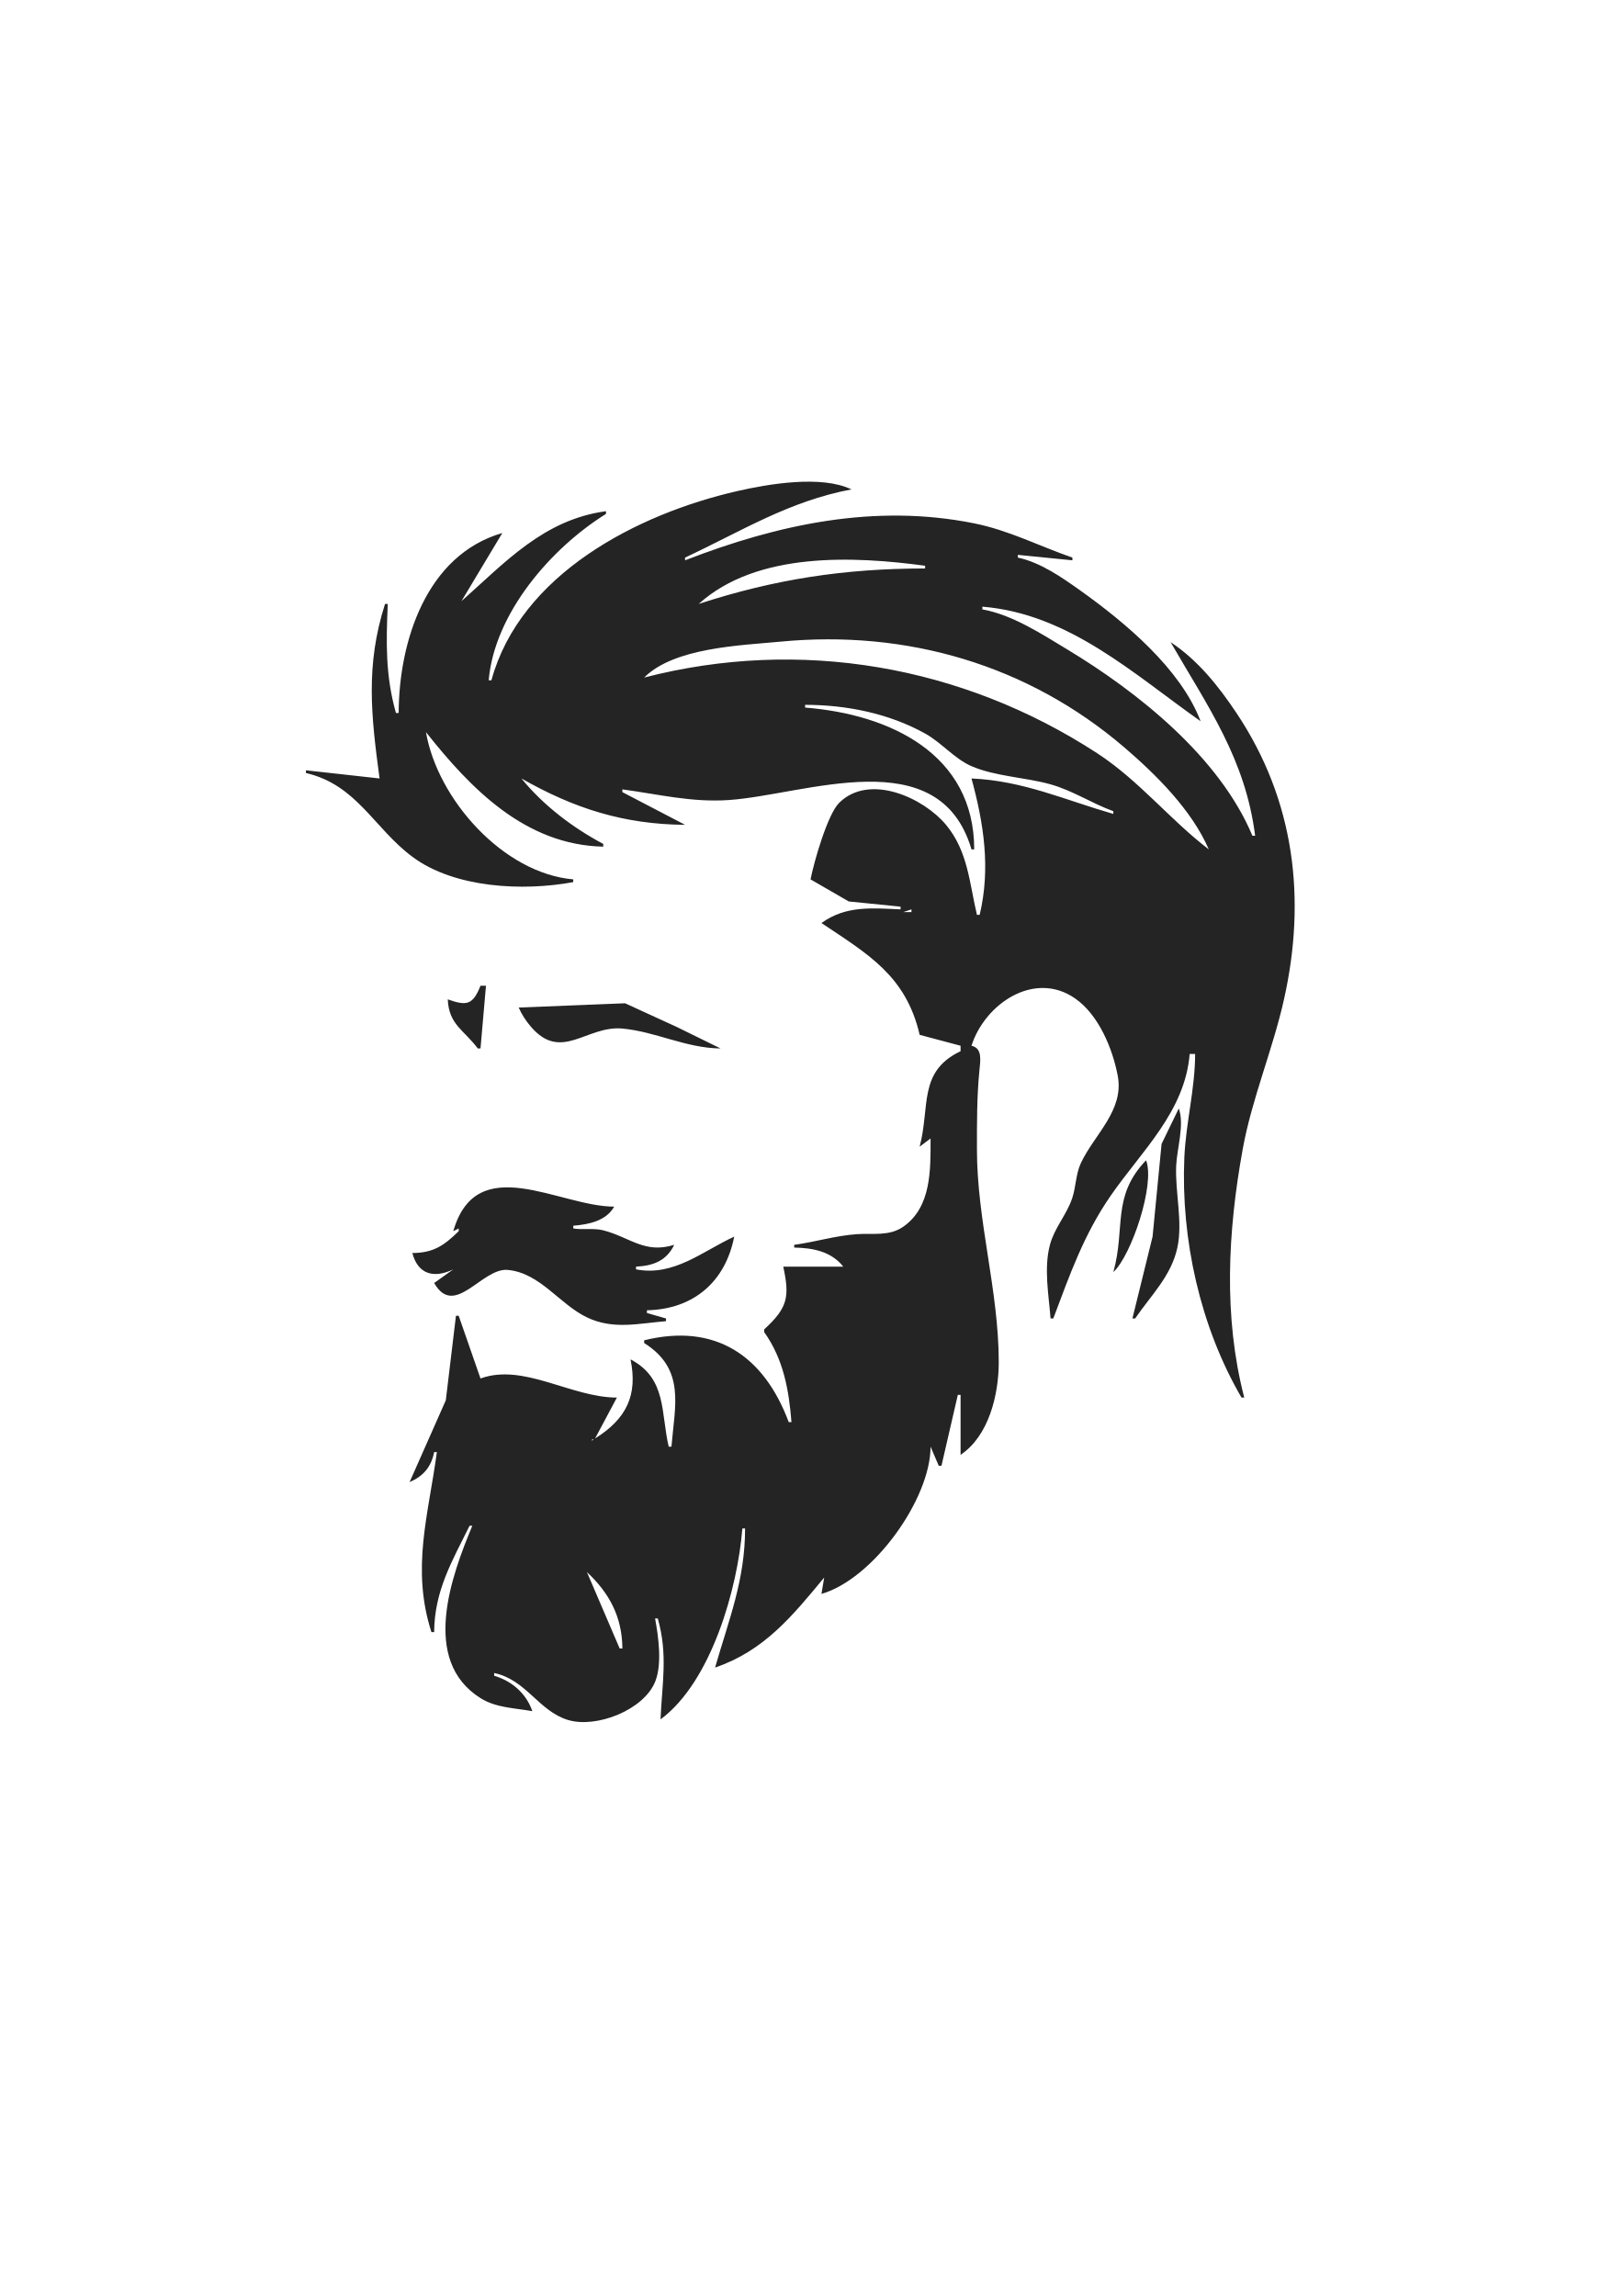
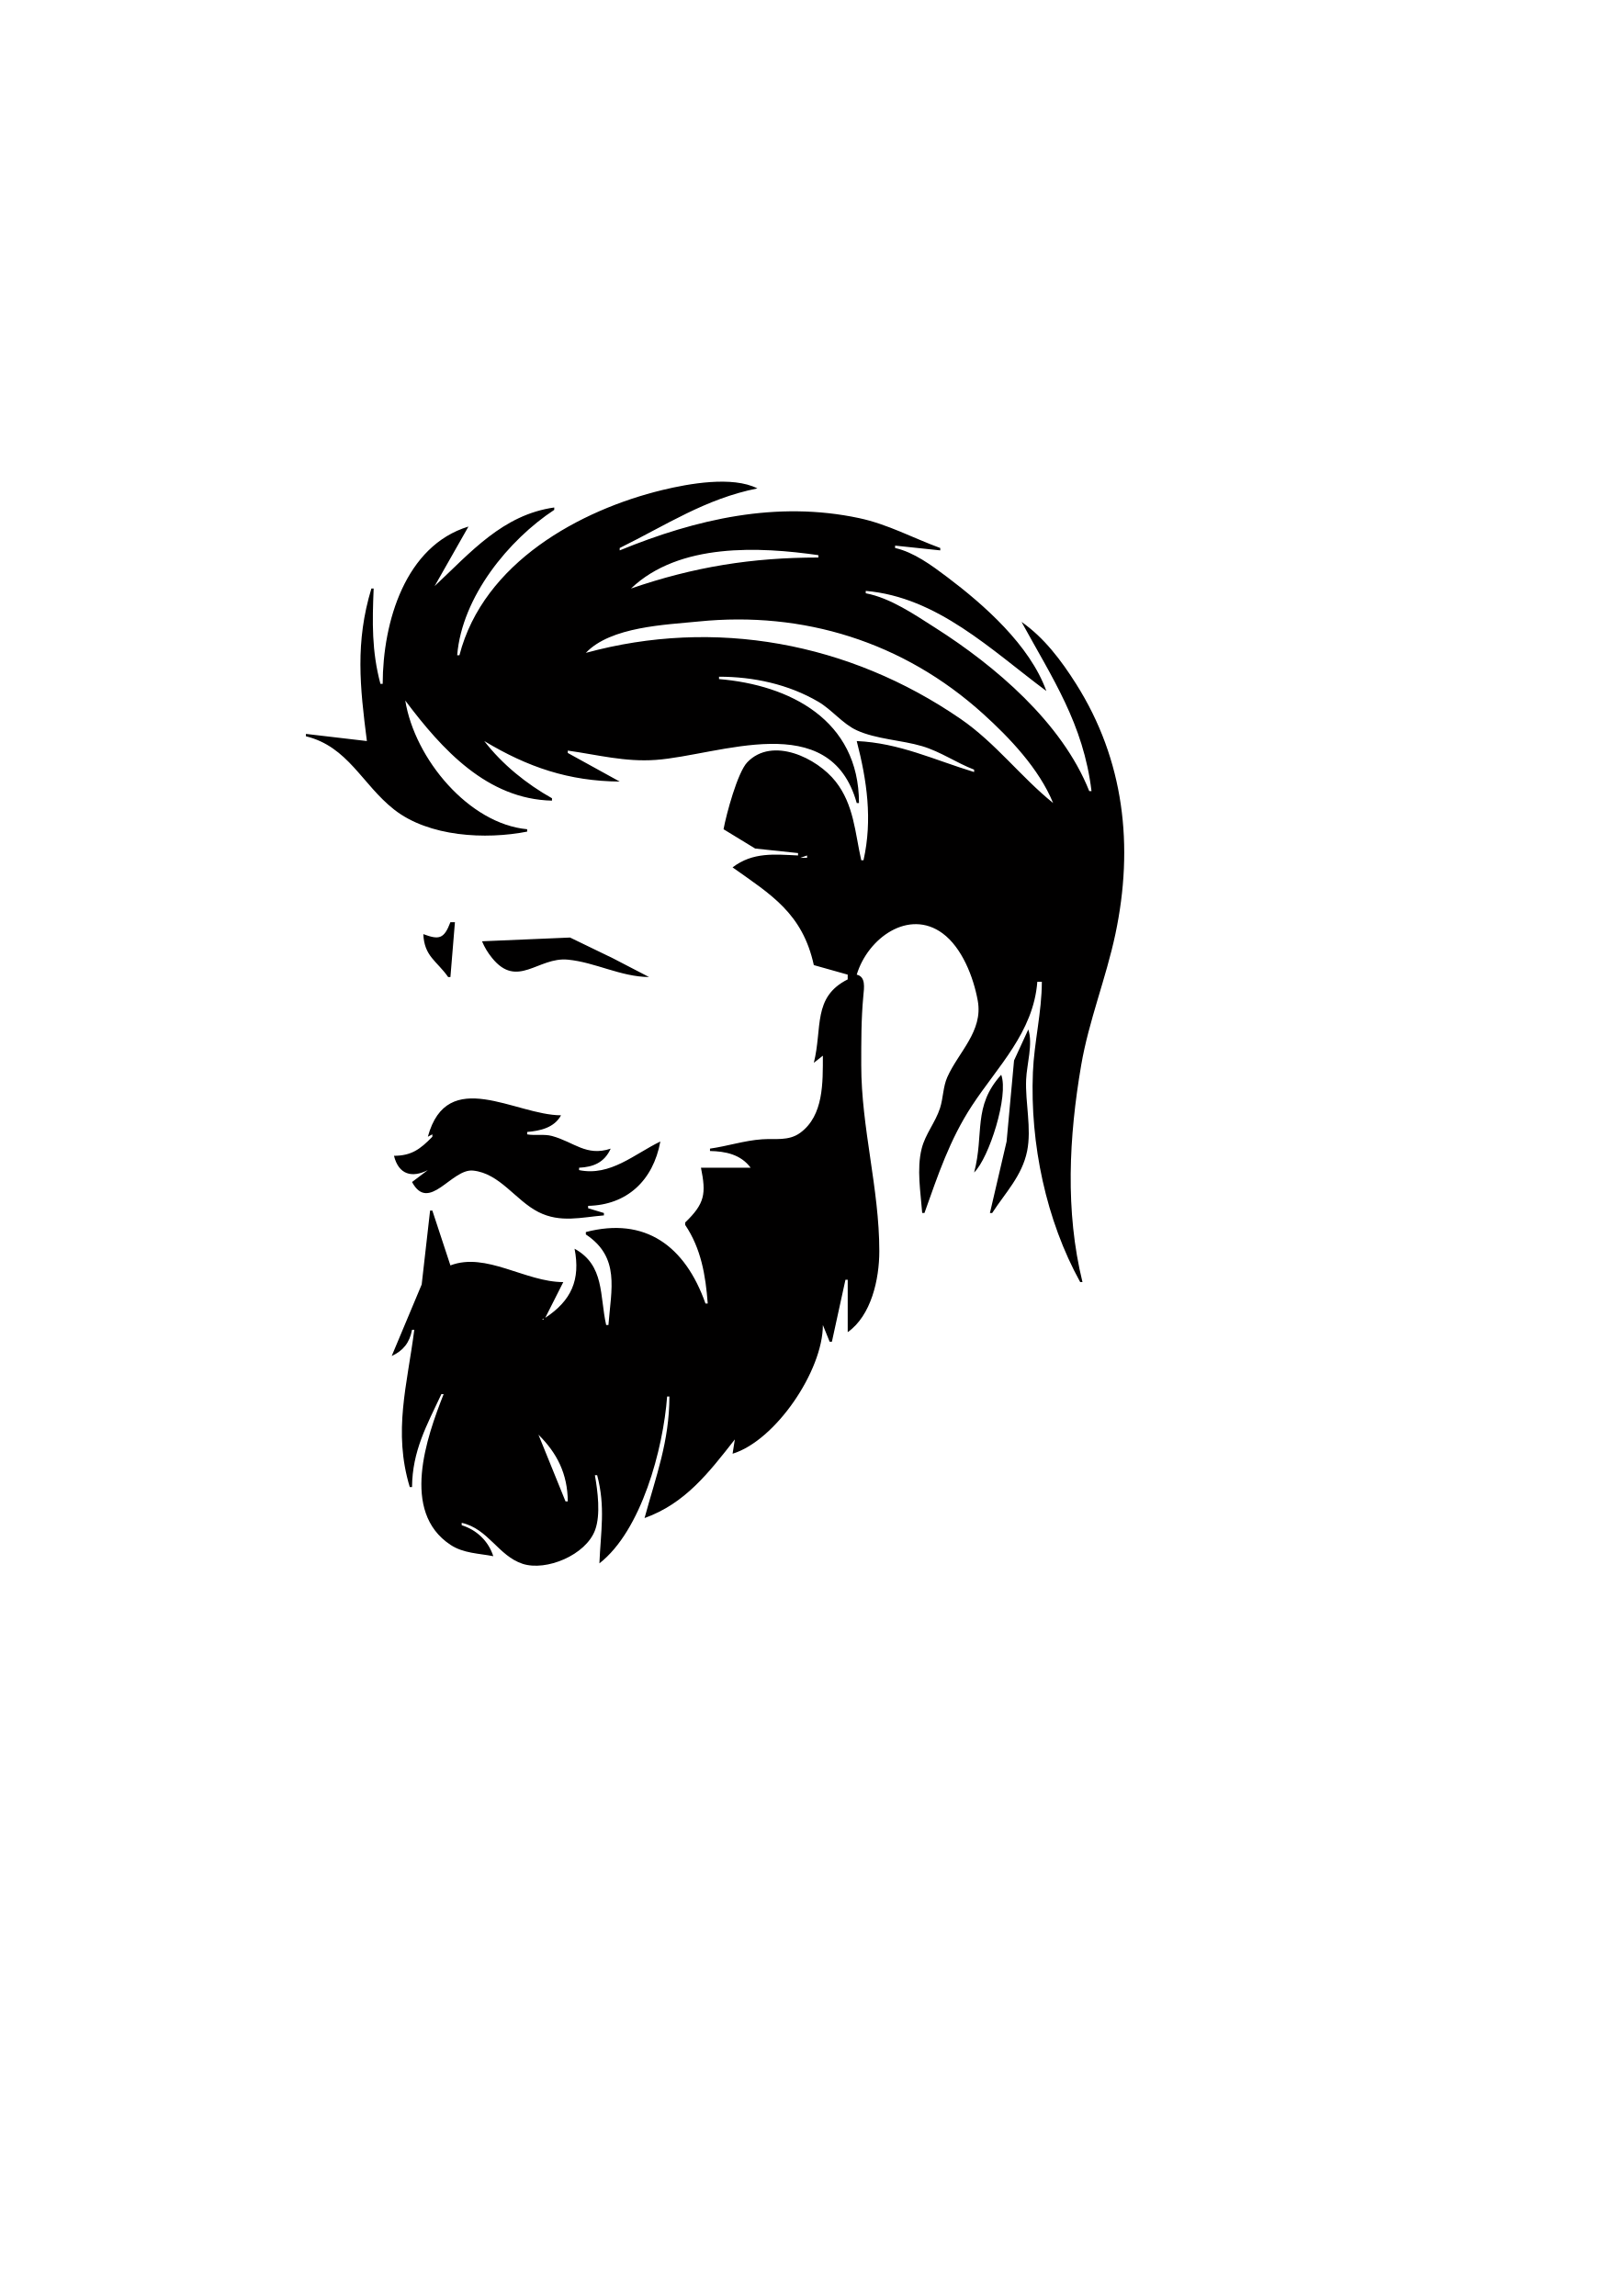
<svg xmlns="http://www.w3.org/2000/svg" width="210mm" height="297mm" viewBox="0 0 210 297" version="1.1" id="svg1" xml:space="preserve">
  <defs id="defs1" />
  <g id="layer1">
-     <path style="fill:#242424;stroke:none" d="m 63.557,87.998 h -0.353 c 0.758,-8.684 8.077,-17.103 15.169,-21.519 V 66.126 c -8.048,1.085 -13.031,6.613 -18.697,11.642 l 5.292,-8.819 c -9.854,2.839 -13.38,14.077 -13.406,23.283 h -0.353 c -1.374,-4.888 -1.272,-9.123 -1.058,-14.111 h -0.353 c -2.55,7.976 -1.791,14.517 -0.706,22.578 l -9.525,-1.058 v 0.353 c 6.58,1.523 8.779,7.114 13.764,10.834 5.45,4.067 14.333,4.48 20.809,3.277 v -0.353 c -9.076,-0.792 -17.558,-10.381 -19.05,-19.05 5.765,7.28 12.822,14.601 22.931,14.817 v -0.353 c -3.961,-2.109 -7.738,-4.976 -10.583,-8.467 6.824,3.884 13.214,5.931 21.167,5.997 l -8.114,-4.233 v -0.353 c 4.684,0.631 8.96,1.708 13.758,1.38 9.928,-0.68 27.234,-7.767 31.397,6.382 h 0.353 c 0,-12.325 -10.876,-17.475 -21.872,-18.344 v -0.353 c 5.332,5.81e-4 10.823,1.1 15.522,3.709 2.112,1.173 3.807,3.273 5.997,4.224 3.067,1.331 6.984,1.439 10.231,2.352 2.876,0.81 5.34,2.464 8.114,3.473 v 0.353 c -6.258,-1.802 -11.667,-4.299 -18.344,-4.586 1.589,5.824 2.49,11.626 1.058,17.639 h -0.353 c -0.979,-4.11 -1.145,-8.201 -3.997,-11.641 -2.897,-3.494 -9.895,-6.716 -13.814,-2.856 -1.527,1.504 -3.291,7.742 -3.709,9.911 l 4.939,2.855 6.703,0.673 v 0.353 c -3.655,-0.157 -7.051,-0.535 -10.231,1.764 5.99,4.025 10.922,6.784 12.7,14.464 l 5.292,1.411 v 0.706 c -5.518,2.622 -3.923,7.174 -5.292,12.347 l 1.411,-1.058 c 0,3.989 0.133,8.863 -3.529,11.411 -1.815,1.263 -3.924,0.826 -5.996,0.967 -2.769,0.19 -5.386,1.012 -8.114,1.38 v 0.353 c 2.426,0.05 4.787,0.492 6.35,2.469 h -7.761 c 0.825,3.863 0.62,5.292 -2.469,8.114 v 0.353 c 2.486,3.492 3.197,7.455 3.528,11.642 h -0.353 c -3.191,-8.557 -9.443,-12.863 -18.697,-10.583 v 0.353 c 5.378,3.392 3.963,8.082 3.528,13.406 h -0.353 c -1.036,-4.353 -0.222,-8.835 -4.939,-11.289 0.952,4.618 -0.51,7.681 -4.586,10.231 l 2.822,-5.292 c -5.919,0 -12.075,-4.497 -17.639,-2.469 l -2.822,-8.114 h -0.353 l -1.313,10.936 -4.684,10.583 c 1.782,-0.771 2.804,-1.966 3.175,-3.881 h 0.353 c -1.1,8.169 -3.344,15.032 -0.706,23.283 h 0.353 c 0.044,-5.342 2.302,-9.146 4.586,-13.758 h 0.353 c -2.657,6.383 -6.768,17.405 1.072,22.308 2.024,1.266 4.414,1.258 6.689,1.681 -0.78,-2.296 -2.636,-3.902 -4.939,-4.586 v -0.353 c 4.157,0.872 5.726,4.893 9.525,6.067 3.673,1.134 9.888,-1.29 11.326,-5.01 0.886,-2.29 0.399,-5.76 -0.038,-8.113 h 0.353 c 1.322,4.694 0.556,8.341 0.353,13.053 6.559,-4.831 9.969,-16.926 10.583,-24.694 h 0.353 c 0,6.649 -2.084,11.753 -3.881,17.992 6.353,-2.163 10.005,-6.682 14.111,-11.642 l -0.353,2.117 c 6.688,-1.93 14.11,-12.267 14.111,-19.05 l 1.058,2.469 h 0.353 l 2.117,-9.172 h 0.353 v 7.761 c 3.686,-2.463 4.939,-7.84 4.939,-11.994 0,-9.246 -2.822,-18.262 -2.822,-27.517 0,-3.441 -0.016,-6.819 0.323,-10.231 0.126,-1.27 0.403,-2.868 -1.029,-3.175 1.735,-5.436 8.139,-9.779 13.405,-6.12 3.035,2.108 4.84,6.457 5.512,10.001 0.851,4.486 -3.039,7.609 -4.764,11.289 -0.676,1.442 -0.629,3.091 -1.138,4.586 -0.721,2.12 -2.292,3.819 -2.869,5.997 -0.801,3.026 -0.158,6.468 0.083,9.525 h 0.353 c 2.134,-5.656 3.925,-10.82 7.417,-15.875 3.999,-5.789 9.61,-10.866 10.222,-18.344 h 0.706 c -0.003,4.493 -1.2,8.913 -1.397,13.406 -0.462,10.55 2.056,21.898 7.394,31.044 h 0.353 c -2.721,-10.514 -2.12,-21.496 -0.203,-32.103 1.181,-6.538 3.886,-12.884 5.345,-19.403 2.919,-13.044 1.381,-25.776 -6.142,-37.042 -2.331,-3.49 -4.997,-6.839 -8.525,-9.172 4.823,8.353 9.672,15.1 10.936,25.047 h -0.353 c -4.263,-10.184 -14.792,-18.581 -23.989,-24.13 -3.306,-1.995 -7.084,-4.466 -10.936,-5.151 v -0.353 c 11.208,0.915 19.597,8.742 28.222,14.817 -2.575,-6.793 -9.782,-12.789 -15.522,-16.884 -2.414,-1.722 -5.18,-3.654 -8.114,-4.283 v -0.353 l 7.056,0.706 v -0.353 c -4.293,-1.485 -8.183,-3.519 -12.7,-4.428 -12.853,-2.586 -25.37,0.117 -37.394,4.78 v -0.353 c 7.323,-3.423 13.41,-7.292 21.519,-8.819 -3.905,-1.877 -10.743,-0.704 -14.817,0.23 -12.856,2.945 -27.999,10.722 -31.75,24.465 M 119.648,73.182 v 0.353 c -10.371,0 -19.432,1.376 -29.281,4.586 7.545,-6.814 20.118,-6.173 29.281,-4.939 m 36.689,36.689 c -5.065,-3.874 -9.001,-8.898 -14.464,-12.455 -17.429,-11.349 -38.448,-14.976 -58.561,-9.77 3.889,-3.897 12.478,-4.153 17.639,-4.646 16.296,-1.557 31.971,2.978 44.45,13.67 4.137,3.544 8.746,8.126 10.936,13.201 M 54.972,94.231 l -0.118,0.235 0.118,-0.235 m 89.37,11.054 -0.353,0.353 0.353,-0.353 m -26.458,12.347 v 0.353 h -1.058 l 1.058,-0.353 m -55.739,9.878 c -1.004,2.52 -1.801,2.619 -4.233,1.764 0.144,3.299 2.102,3.954 3.881,6.35 h 0.353 l 0.706,-8.114 h -0.706 m 4.939,2.822 c 0.411,0.923 0.905,1.689 1.568,2.465 3.953,4.632 7.192,-0.169 11.838,0.252 4.3,0.39 8.24,2.538 12.7,2.575 l -5.644,-2.773 -6.703,-3.072 -13.758,0.554 m 85.372,13.053 -2.227,4.586 -1.165,11.994 -2.605,10.583 h 0.353 c 2.039,-2.982 4.678,-5.5 5.462,-9.172 0.717,-3.36 -0.307,-7.141 -0.156,-10.583 0.098,-2.241 1.098,-5.291 0.339,-7.408 m -4.233,6.703 c -4.495,4.697 -2.627,8.749 -4.233,14.464 2.345,-2.159 5.436,-11.384 4.233,-14.464 m -89.606,9.172 0.706,-0.353 v 0.353 c -1.915,1.874 -3.29,2.813 -5.997,2.822 0.732,2.793 2.815,3.309 5.292,2.117 l -2.469,1.764 c 2.636,4.628 6.184,-2.011 9.525,-1.693 4.195,0.399 6.663,4.428 10.231,6.137 3.421,1.639 6.681,0.775 10.231,0.495 v -0.353 l -2.469,-0.706 v -0.353 c 6.033,-0.125 10.155,-3.699 11.289,-9.525 -4.071,1.862 -7.811,5.187 -12.7,4.233 v -0.353 c 2.204,-0.101 3.949,-0.75 4.939,-2.822 -3.821,1.201 -5.701,-0.979 -9.172,-1.874 -1.232,-0.318 -2.605,-0.032 -3.881,-0.243 V 158.554 c 2.006,-0.164 4.24,-0.617 5.292,-2.469 -7.116,-0.005 -17.777,-7.345 -20.814,3.175 m 0.353,4.586 -0.353,0.353 0.353,-0.353 m -1.411,22.225 -0.353,0.353 0.353,-0.353 m 19.05,0.118 c 0.273,0 0.057,0.176 -0.118,0.118 l 0.118,-0.118 m -19.873,1.176 -0.118,0.235 0.118,-0.235 m 19.168,15.993 c 2.934,2.744 4.553,5.829 4.586,9.878 h -0.353 z" id="path1" />
+     <path style="fill:#010000;stroke:none;stroke-width:0.85;fill-opacity:1" d="M 59.421,84.76 H 59.129 C 59.756,77.17 65.814,69.813 71.683,65.953 v -0.308 c -6.66,0.948 -10.785,5.78 -15.474,10.174 l 4.379,-7.708 c -8.155,2.481 -11.073,12.303 -11.094,20.349 h -0.292 c -1.137,-4.272 -1.053,-7.973 -0.876,-12.333 H 48.034 C 45.924,83.098 46.552,88.815 47.451,95.859 L 39.568,94.934 v 0.308 c 5.445,1.331 7.266,6.218 11.391,9.468 4.51,3.554 11.862,3.915 17.221,2.864 v -0.308 C 60.668,106.574 53.648,98.194 52.414,90.618 c 4.771,6.362 10.611,12.761 18.977,12.949 v -0.308 c -3.278,-1.843 -6.404,-4.349 -8.759,-7.4 5.648,3.394 10.936,5.184 17.517,5.241 l -6.715,-3.7 v -0.308 c 3.877,0.551 7.415,1.493 11.386,1.206 8.216,-0.594 22.538,-6.788 25.984,5.577 h 0.292 c 0,-10.772 -9.001,-15.273 -18.101,-16.032 V 87.535 c 4.413,5.08e-4 8.957,0.961 12.846,3.242 1.748,1.025 3.15,2.86 4.963,3.691 2.538,1.163 5.78,1.257 8.467,2.056 2.38,0.708 4.42,2.153 6.715,3.035 v 0.308 c -5.179,-1.575 -9.655,-3.757 -15.182,-4.008 1.315,5.09 2.061,10.161 0.876,15.416 h -0.292 c -0.81,-3.592 -0.947,-7.167 -3.307,-10.174 -2.397,-3.054 -8.189,-5.87 -11.432,-2.496 -1.263,1.314 -2.724,6.766 -3.07,8.662 l 4.087,2.495 5.547,0.588 v 0.308 c -3.025,-0.137 -5.835,-0.467 -8.467,1.542 4.958,3.518 9.039,5.929 10.51,12.641 l 4.379,1.233 v 0.617 c -4.567,2.292 -3.246,6.27 -4.379,10.791 l 1.168,-0.925 c 0,3.486 0.11,7.746 -2.921,9.973 -1.502,1.104 -3.248,0.722 -4.962,0.845 -2.291,0.166 -4.457,0.885 -6.715,1.206 v 0.308 c 2.008,0.044 3.962,0.43 5.255,2.158 h -6.423 c 0.682,3.376 0.513,4.625 -2.044,7.091 v 0.308 c 2.058,3.052 2.646,6.516 2.92,10.174 H 91.244 C 88.603,161.143 83.429,157.379 75.77,159.372 v 0.308 c 4.451,2.965 3.279,7.064 2.92,11.716 h -0.292 c -0.858,-3.804 -0.184,-7.721 -4.087,-9.866 0.788,4.036 -0.422,6.713 -3.795,8.941 l 2.336,-4.625 c -4.898,0 -9.994,-3.93 -14.598,-2.158 l -2.336,-7.091 H 55.625 l -1.086,9.558 -3.877,9.249 c 1.475,-0.674 2.32,-1.719 2.628,-3.391 h 0.292 c -0.91,7.139 -2.768,13.137 -0.584,20.349 h 0.292 c 0.037,-4.668 1.905,-7.993 3.795,-12.024 h 0.292 c -2.199,5.578 -5.601,15.211 0.888,19.496 1.675,1.106 3.653,1.1 5.535,1.469 -0.646,-2.006 -2.181,-3.41 -4.087,-4.008 v -0.308 c 3.44,0.762 4.739,4.277 7.883,5.302 3.04,0.991 8.183,-1.127 9.374,-4.378 0.733,-2.001 0.33,-5.034 -0.031,-7.09 h 0.292 c 1.094,4.103 0.46,7.29 0.292,11.408 5.428,-4.222 8.251,-14.793 8.759,-21.582 h 0.292 c 0,5.811 -1.725,10.272 -3.212,15.724 5.258,-1.891 8.28,-5.84 11.678,-10.174 l -0.292,1.85 c 5.535,-1.687 11.678,-10.721 11.678,-16.649 l 0.876,2.158 h 0.292 l 1.752,-8.016 h 0.292 v 6.783 c 3.051,-2.153 4.087,-6.852 4.087,-10.483 0,-8.08 -2.336,-15.961 -2.336,-24.048 0,-3.007 -0.013,-5.96 0.268,-8.941 0.105,-1.11 0.333,-2.507 -0.852,-2.775 1.436,-4.751 6.736,-8.546 11.094,-5.349 2.511,1.843 4.005,5.643 4.562,8.74 0.705,3.921 -2.515,6.65 -3.942,9.866 -0.56,1.261 -0.521,2.701 -0.942,4.008 -0.597,1.853 -1.897,3.338 -2.374,5.241 -0.663,2.644 -0.131,5.653 0.069,8.324 h 0.292 c 1.766,-4.943 3.249,-9.456 6.138,-13.874 3.31,-5.059 7.953,-9.497 8.459,-16.032 h 0.584 c -0.002,3.927 -0.994,7.79 -1.156,11.716 -0.382,9.22 1.702,19.138 6.12,27.132 h 0.292 c -2.252,-9.189 -1.754,-18.786 -0.168,-28.057 0.978,-5.714 3.216,-11.26 4.423,-16.957 2.416,-11.4 1.143,-22.527 -5.083,-32.373 -1.929,-3.05 -4.135,-5.977 -7.055,-8.016 3.991,7.3 8.005,13.197 9.051,21.89 h -0.292 C 137.349,93.433 128.635,86.095 121.023,81.246 c -2.736,-1.743 -5.863,-3.903 -9.051,-4.502 v -0.308 c 9.276,0.8 16.219,7.64 23.356,12.949 -2.131,-5.937 -8.095,-11.177 -12.846,-14.756 -1.998,-1.505 -4.287,-3.194 -6.715,-3.743 v -0.308 l 5.839,0.617 v -0.308 c -3.553,-1.298 -6.772,-3.075 -10.51,-3.87 -10.637,-2.26 -20.996,0.102 -30.947,4.178 v -0.308 c 6.06,-2.991 11.098,-6.373 17.809,-7.708 -3.232,-1.64 -8.89,-0.615 -12.262,0.201 -10.639,2.574 -23.171,9.37 -26.276,21.381 M 105.842,71.811 v 0.308 c -8.583,0 -16.082,1.203 -24.232,4.008 6.245,-5.955 16.65,-5.395 24.232,-4.316 m 30.363,32.065 c -4.192,-3.385 -7.449,-7.776 -11.97,-10.885 -14.424,-9.919 -31.819,-13.089 -48.465,-8.539 3.219,-3.406 10.327,-3.629 14.598,-4.06 13.486,-1.361 26.459,2.603 36.786,11.947 3.423,3.097 7.238,7.102 9.051,11.537 m -83.888,-13.669 -0.097,0.206 0.097,-0.206 m 73.962,9.661 -0.292,0.308 0.292,-0.308 m -21.897,10.791 v 0.308 h -0.876 l 0.876,-0.308 m -46.129,8.633 c -0.831,2.202 -1.491,2.289 -3.503,1.542 0.119,2.883 1.739,3.456 3.212,5.55 h 0.292 l 0.584,-7.091 h -0.584 m 4.087,2.467 c 0.34,0.807 0.749,1.476 1.297,2.154 3.271,4.048 5.952,-0.148 9.797,0.221 3.559,0.341 6.82,2.218 10.51,2.25 l -4.671,-2.424 -5.547,-2.685 -11.386,0.484 m 70.653,11.408 -1.843,4.008 -0.964,10.483 -2.156,9.249 h 0.292 c 1.687,-2.606 3.872,-4.807 4.52,-8.016 0.593,-2.936 -0.254,-6.241 -0.129,-9.249 0.081,-1.959 0.909,-4.624 0.28,-6.475 m -3.503,5.858 c -3.72,4.105 -2.174,7.647 -3.503,12.641 1.94,-1.887 4.498,-9.949 3.503,-12.641 m -74.157,8.016 0.584,-0.308 v 0.308 c -1.585,1.638 -2.723,2.458 -4.963,2.467 0.606,2.441 2.329,2.892 4.379,1.85 l -2.044,1.542 c 2.181,4.045 5.118,-1.757 7.883,-1.48 3.472,0.349 5.514,3.87 8.467,5.364 2.831,1.432 5.529,0.678 8.467,0.432 v -0.308 l -2.044,-0.617 v -0.308 c 4.992,-0.109 8.404,-3.233 9.343,-8.324 -3.369,1.627 -6.465,4.533 -10.51,3.7 v -0.308 c 1.824,-0.088 3.268,-0.656 4.087,-2.467 -3.162,1.049 -4.718,-0.856 -7.591,-1.638 -1.02,-0.278 -2.156,-0.028 -3.212,-0.212 v -0.308 c 1.66,-0.143 3.509,-0.539 4.379,-2.158 -5.889,-0.004 -14.712,-6.419 -17.225,2.775 m 0.292,4.008 -0.292,0.308 0.292,-0.308 m -1.168,19.424 -0.292,0.308 0.292,-0.308 m 15.766,0.103 c 0.226,0 0.047,0.153 -0.097,0.103 l 0.097,-0.103 m -16.447,1.028 -0.097,0.206 0.097,-0.206 m 15.863,13.977 c 2.428,2.398 3.768,5.095 3.795,8.633 h -0.292 z" id="path1" />
  </g>
</svg>
